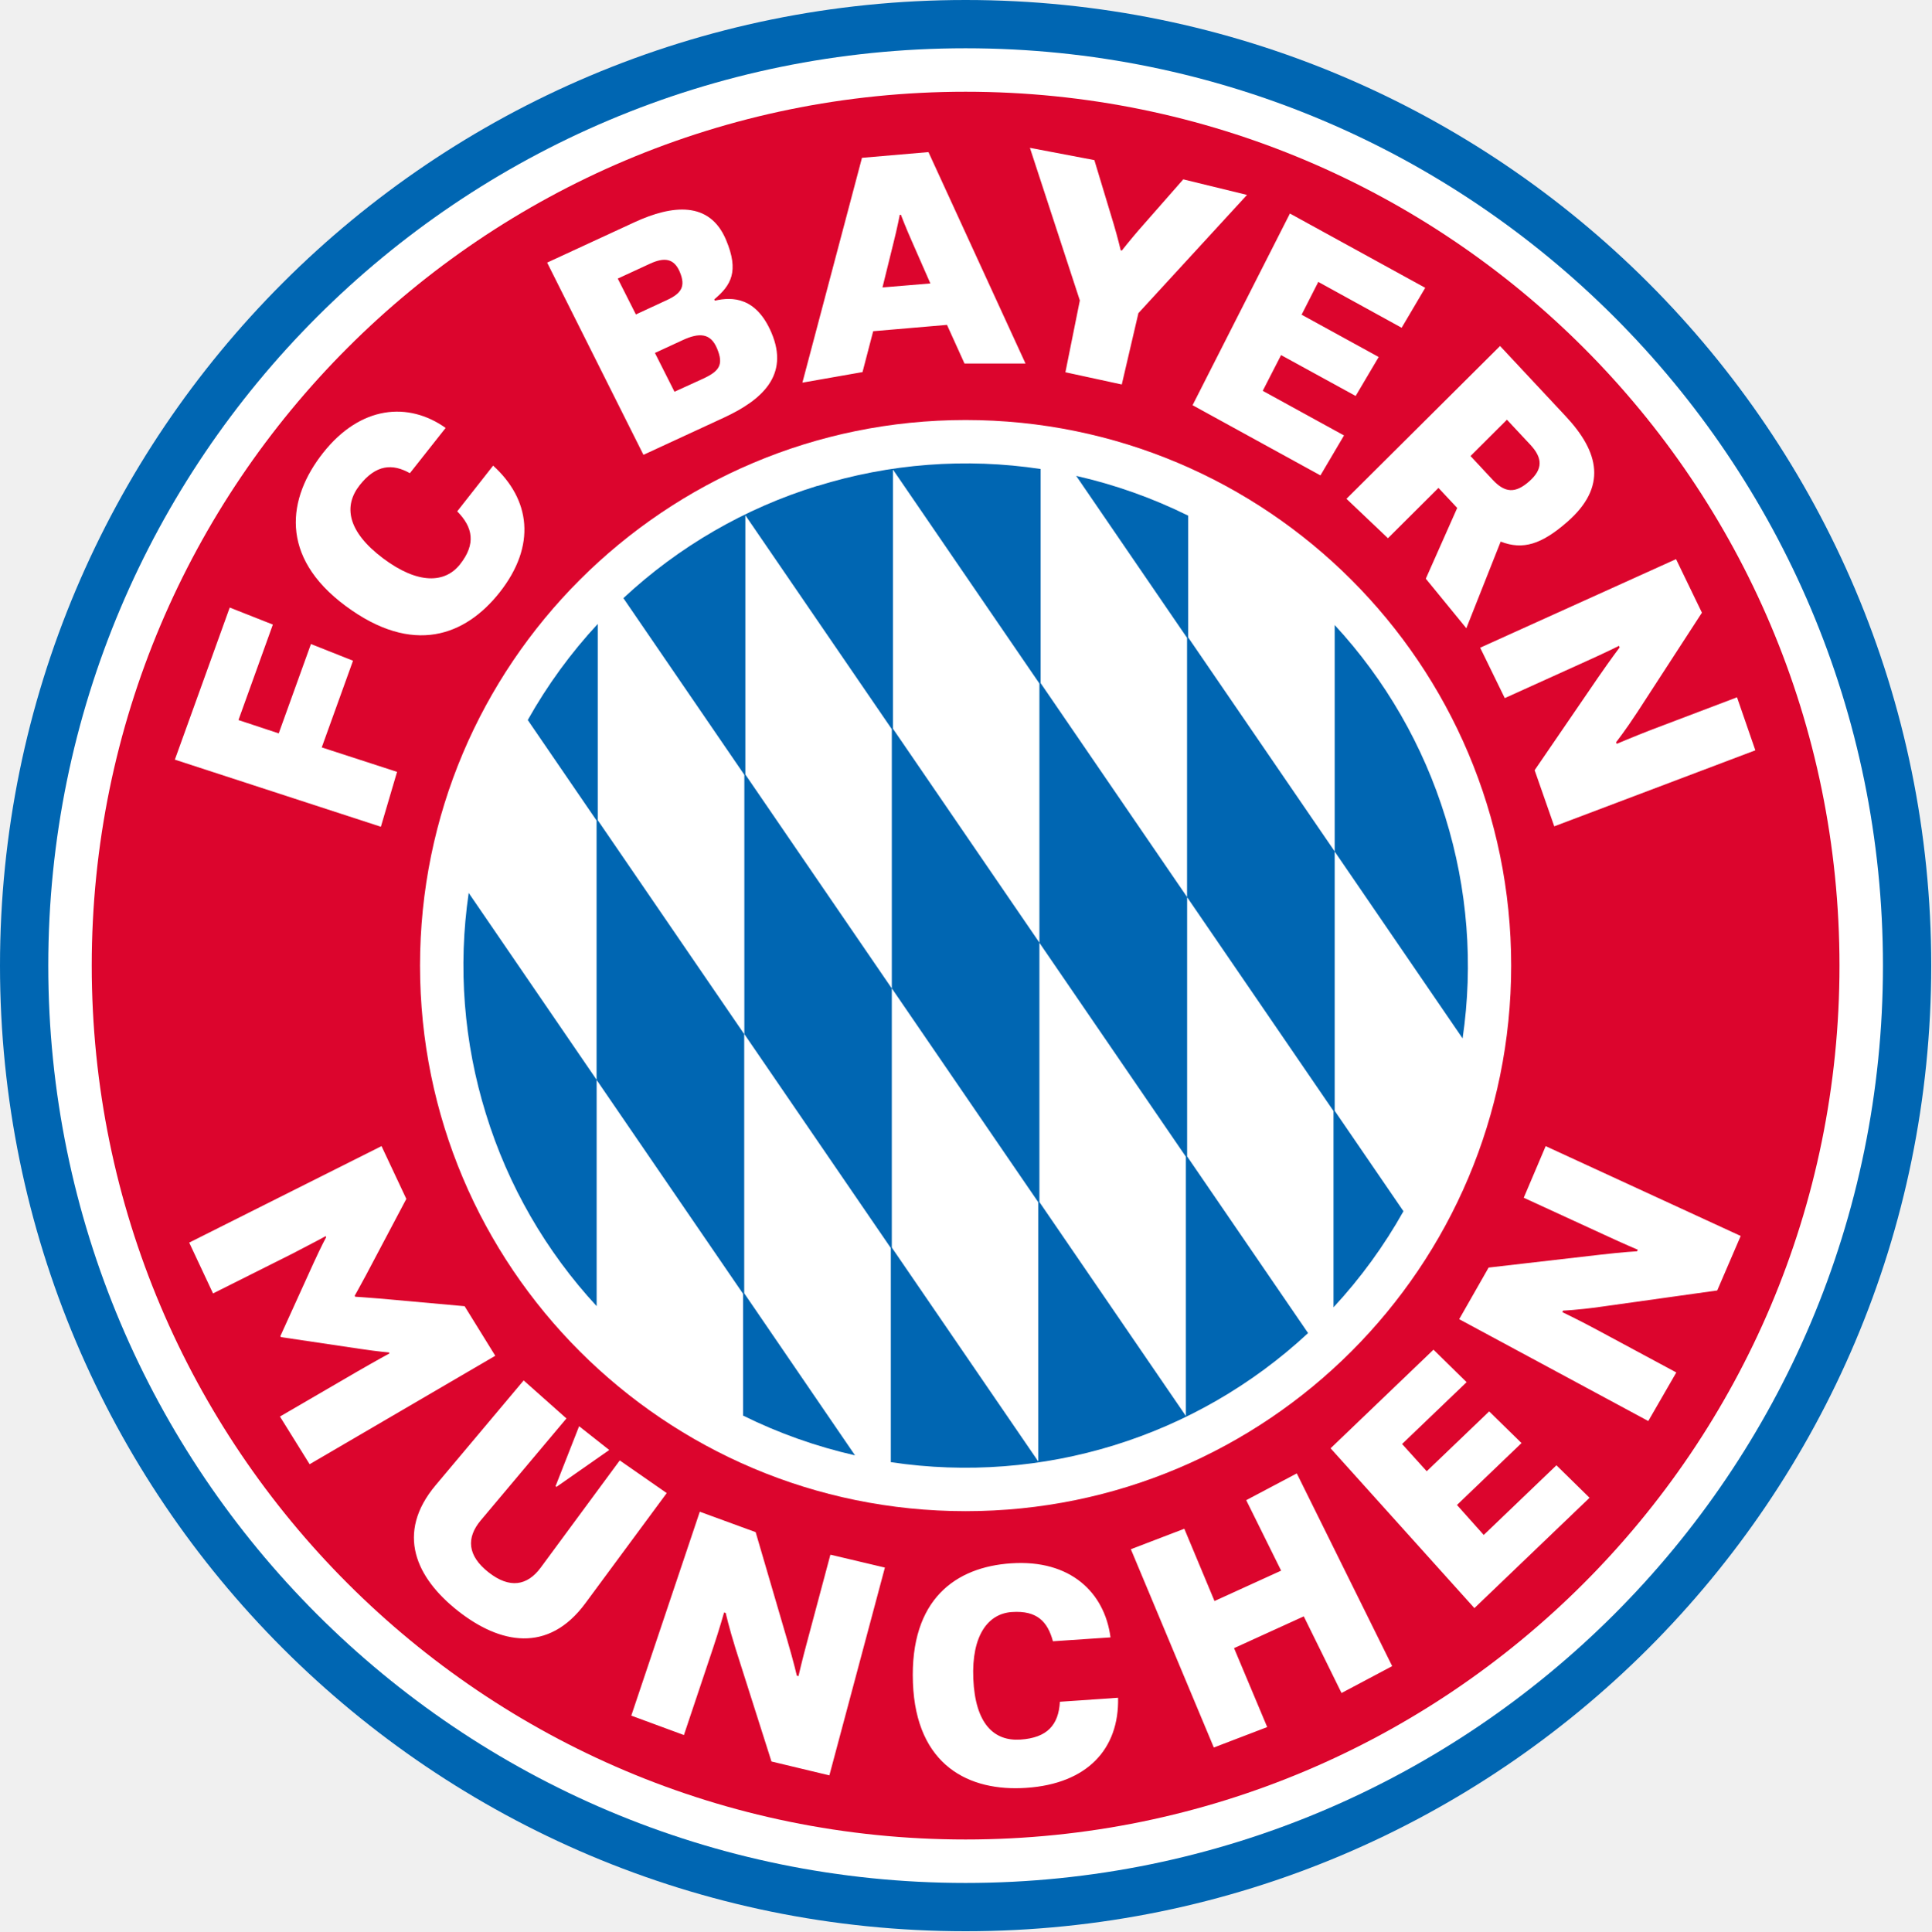
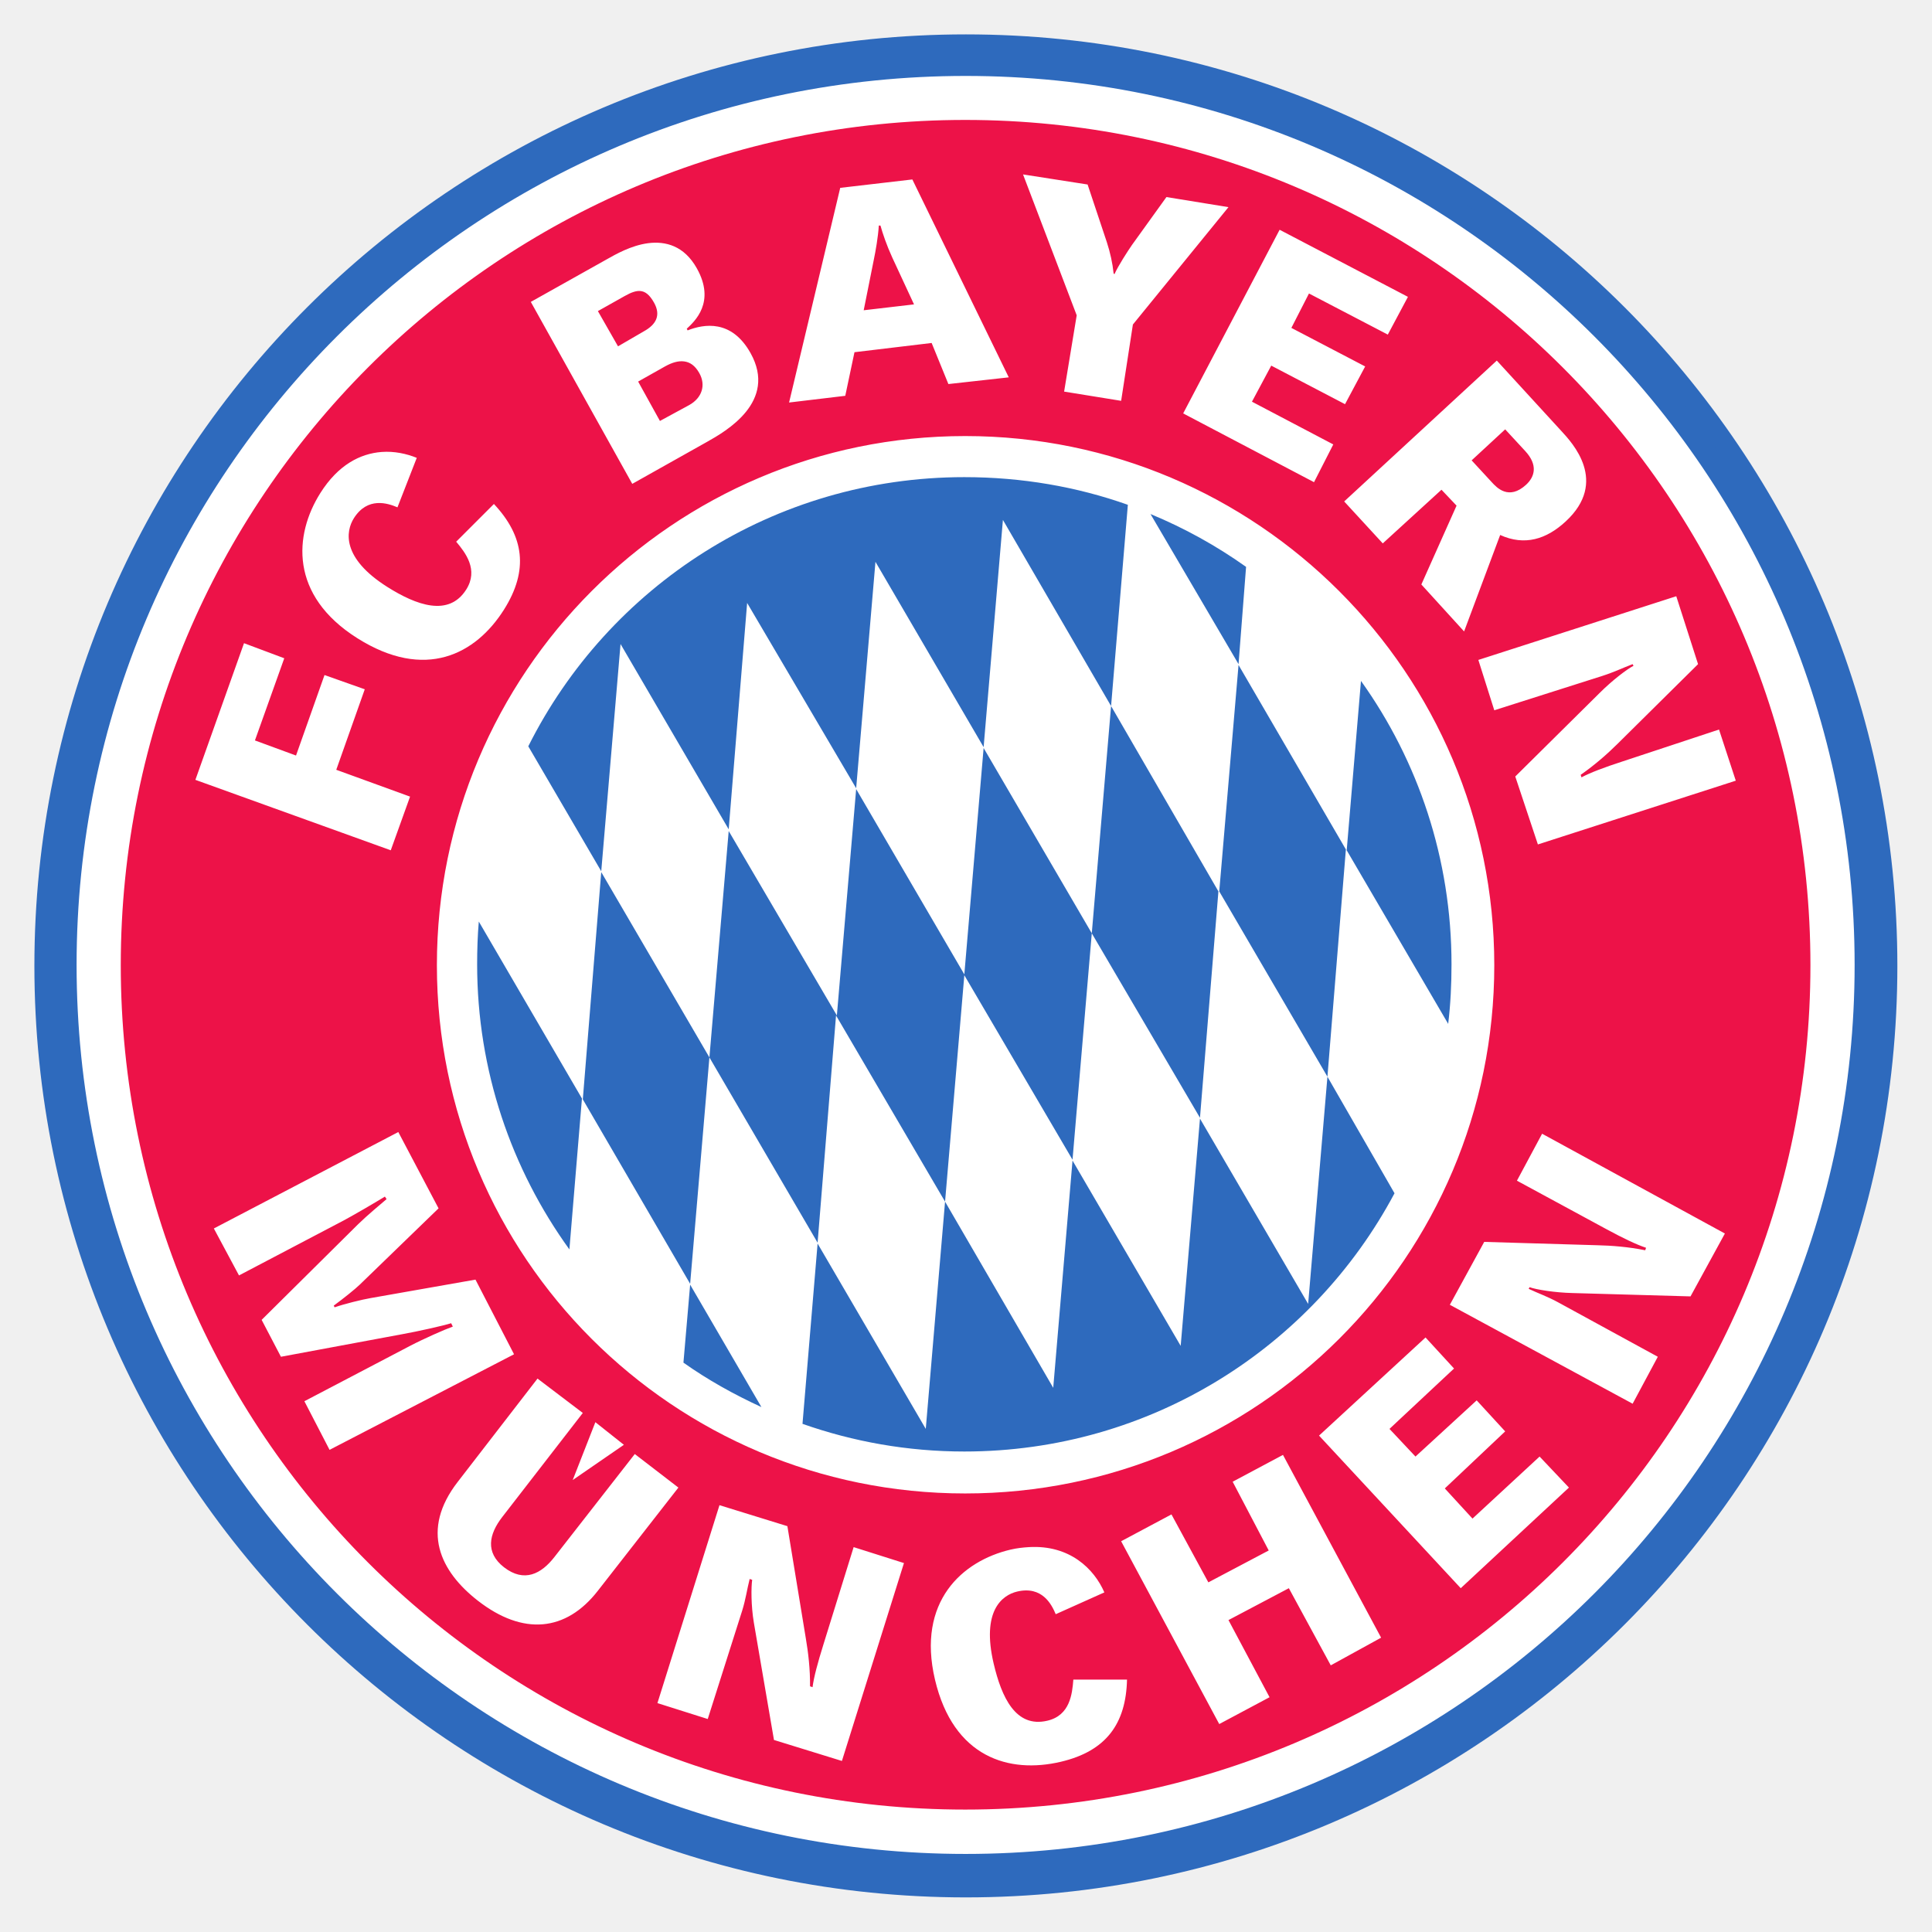
- <svg xmlns="http://www.w3.org/2000/svg" viewBox="0 0 566.93 566.93">
-   <defs>
-     <style>.cls-1{fill:none}.cls-2{fill:#0066b2}.cls-3{fill:#fff}.cls-4{fill:#dc052d}.cls-5{clip-path:url(#clip-path)}</style>
-     <clipPath id="clip-path">
-       <path class="cls-1" d="M136.03 136.03H430.9V430.9H136.03z" />
-     </clipPath>
-   </defs>
-   <g id="Ringe" stroke="none" fill="#ffffff" stroke-width="1px">
-     <path class="cls-2" d="M283.46 0C126.91 0 0 126.91 0 283.46s126.91 283.47 283.46 283.47S566.93 440 566.93 283.46 440 0 283.46 0z" stroke="none" fill="#0066b2" stroke-width="1px" />
-     <path class="cls-3" d="M283.46 14.17c-148.72 0-269.29 120.57-269.29 269.29s120.57 269.3 269.29 269.3 269.3-120.57 269.3-269.3S432.19 14.17 283.46 14.17z" stroke="none" fill="#ffffff" stroke-width="1px" />
-     <path class="cls-4" d="M283.46 26.93c-141.68 0-256.53 114.86-256.53 256.53S141.79 540 283.46 540 540 425.15 540 283.46 425.15 26.93 283.46 26.93zm0 416.69a160.16 160.16 0 1 1 160.16-160.16 160.15 160.15 0 0 1-160.16 160.16z" stroke="none" fill="#dc052d" stroke-width="1px" />
+ <svg xmlns="http://www.w3.org/2000/svg" version="1.0" width="768" height="768" viewBox="0 0 72 72" id="svg3890" style="display:inline">
+   <defs id="defs3892" />
+   <g transform="translate(1.281632,1.281632)" id="layer5" style="display:inline">
+     <path d="M 184.203,795.235 C 184.203,810.403 196.498,822.698 211.666,822.698 C 226.833,822.698 239.128,810.403 239.128,795.235 C 239.128,780.067 226.833,767.772 211.666,767.772 C 196.498,767.772 184.203,780.067 184.203,795.235 z" transform="matrix(1.25,0,0,-1.25,-229.8681,1028.758)" id="path4822" style="fill:#2e6abd;fill-opacity:1;stroke:#2e6abd;stroke-width:0.617;stroke-linecap:butt;stroke-linejoin:miter;stroke-miterlimit:4;stroke-dasharray:none;stroke-opacity:1;display:inline" />
+     <path d="M 342.168,532.326 C 342.168,514.2 356.863,499.505 374.991,499.505 C 393.118,499.505 407.812,514.2 407.812,532.326 C 407.812,550.453 393.118,565.148 374.991,565.148 C 356.863,565.148 342.168,550.453 342.168,532.326 z" transform="translate(-340.2863,-497.6478)" id="path4867" style="fill:#ffffff;fill-opacity:1;stroke:#ffffff;stroke-width:0.618;stroke-linecap:butt;stroke-linejoin:miter;stroke-miterlimit:4;stroke-dasharray:none;stroke-opacity:1;display:inline" />
+     <path d="M 34.688,3.188 C 17.293,3.188 3.219,17.294 3.219,34.688 C 3.219,52.084 17.292,66.156 34.688,66.156 C 52.083,66.156 66.187,52.084 66.188,34.688 C 66.188,17.294 52.082,3.188 34.688,3.188 z M 36.844,5.219 L 39.25,5.594 L 39.969,7.75 C 40.094,8.135 40.18,8.526 40.219,8.906 L 40.25,8.938 C 40.386,8.629 40.749,8.071 40.906,7.844 L 42.188,6.062 L 44.5,6.438 L 40.938,10.812 L 40.5,13.656 L 38.375,13.312 L 38.844,10.469 L 36.844,5.219 z M 32.719,5.406 L 36.312,12.781 L 34.062,13.031 L 33.438,11.5 L 30.562,11.844 L 30.219,13.469 L 28.125,13.719 L 30.031,5.719 L 32.719,5.406 z M 31.469,7.125 C 31.442,7.557 31.351,8.07 31.281,8.406 L 30.906,10.281 L 32.781,10.062 L 31.969,8.312 C 31.764,7.866 31.609,7.411 31.531,7.125 L 31.469,7.125 z M 46.406,7.281 L 51.188,9.781 L 50.438,11.188 L 47.5,9.656 L 46.844,10.938 L 49.594,12.375 L 48.844,13.781 L 46.094,12.344 L 45.375,13.688 L 48.406,15.281 L 47.688,16.688 L 42.812,14.125 L 46.406,7.281 z M 22.875,7.781 C 23.518,7.699 24.215,7.873 24.688,8.719 C 25.395,9.981 24.606,10.694 24.312,10.969 L 24.344,11.031 C 24.946,10.793 25.981,10.611 26.688,11.875 C 27.704,13.69 25.765,14.794 25.062,15.188 L 22.281,16.75 L 18.5,9.969 L 21.344,8.375 C 21.638,8.21 22.232,7.864 22.875,7.781 z M 22.562,9.562 C 22.495,9.559 22.422,9.57 22.344,9.594 C 22.239,9.625 22.128,9.678 22,9.75 L 21,10.312 L 21.75,11.625 L 22.719,11.062 C 23.185,10.803 23.348,10.457 23.094,10 C 22.929,9.706 22.766,9.572 22.562,9.562 z M 54.5,12.156 L 56.906,14.781 C 57.304,15.213 58.679,16.668 57.062,18.156 C 56.349,18.814 55.539,19.071 54.625,18.656 L 53.281,22.25 L 51.688,20.5 L 53,17.562 L 52.438,16.969 L 50.25,18.969 L 48.812,17.406 L 54.5,12.156 z M 24.219,12.188 C 24.01,12.159 23.776,12.221 23.5,12.375 L 22.5,12.938 L 23.312,14.406 L 24.406,13.812 C 24.881,13.546 25.031,13.071 24.781,12.625 C 24.619,12.336 24.428,12.216 24.219,12.188 z M 54.812,14.719 L 53.562,15.875 L 54.312,16.688 C 54.496,16.889 54.944,17.378 55.594,16.781 C 55.921,16.477 56.034,16.044 55.562,15.531 L 54.812,14.719 z M 34.688,14.969 C 45.566,14.969 54.406,23.809 54.406,34.688 C 54.406,45.568 45.566,54.375 34.688,54.375 C 23.809,54.375 15,45.568 15,34.688 C 15,23.809 23.809,14.969 34.688,14.969 z M 12.938,15.562 C 13.414,15.526 13.869,15.627 14.25,15.781 L 13.531,17.625 C 13.166,17.47 12.418,17.223 11.906,18.031 C 11.599,18.519 11.445,19.514 13.156,20.594 C 14.234,21.274 15.443,21.719 16.094,20.688 C 16.559,19.951 16.064,19.316 15.719,18.906 L 17.125,17.5 C 18.249,18.699 18.43,19.965 17.5,21.438 C 16.448,23.104 14.561,24.098 12.031,22.5 C 9.5,20.901 9.675,18.649 10.656,17.094 C 11.32,16.041 12.143,15.623 12.938,15.562 z M 61.188,20.938 L 62,23.469 L 59,26.438 C 58.627,26.809 58.148,27.23 57.625,27.594 L 57.656,27.688 C 57.978,27.515 58.504,27.316 59.188,27.094 L 62.781,25.906 L 63.406,27.812 L 56.031,30.188 L 55.188,27.656 L 58.344,24.531 C 58.802,24.075 59.349,23.656 59.594,23.531 L 59.562,23.469 C 59.185,23.612 58.873,23.766 58.438,23.906 L 54.406,25.188 L 53.812,23.312 L 61.188,20.938 z M 7.812,22.688 L 9.312,23.25 L 8.219,26.312 L 9.75,26.875 L 10.812,23.875 L 12.312,24.406 L 11.25,27.406 L 14,28.406 L 13.281,30.406 L 6,27.781 L 7.812,22.688 z M 13.562,40.906 L 15.062,43.75 L 12.125,46.594 C 11.963,46.752 11.512,47.115 11.156,47.375 L 11.188,47.438 C 11.54,47.314 12.215,47.148 12.531,47.094 L 16.438,46.406 L 17.875,49.188 L 11,52.75 L 10.062,50.938 L 14,48.875 C 14.511,48.608 15.303,48.259 15.594,48.156 L 15.531,48.031 C 15.236,48.124 14.293,48.335 13.719,48.438 L 9.188,49.281 L 8.469,47.906 L 12.062,44.344 C 12.411,44.003 12.904,43.595 13.125,43.406 L 13.062,43.312 C 12.811,43.466 11.935,43.99 11.375,44.281 L 7.625,46.25 L 6.688,44.5 L 13.562,40.906 z M 56.188,40.969 L 63,44.688 L 61.719,47.031 L 57.312,46.906 C 56.666,46.89 55.979,46.781 55.719,46.688 L 55.688,46.75 C 56.051,46.921 56.38,47.032 56.781,47.25 L 60.5,49.281 L 59.562,51.031 L 52.75,47.344 L 54.031,45 L 58.25,45.125 C 58.775,45.137 59.407,45.185 60.031,45.312 L 60.062,45.219 C 59.715,45.105 59.226,44.873 58.594,44.531 L 55.25,42.719 L 56.188,40.969 z M 51.844,48.562 L 52.906,49.719 L 50.5,51.969 L 51.469,53 L 53.75,50.906 L 54.812,52.062 L 52.562,54.188 L 53.594,55.312 L 56.094,53 L 57.188,54.156 L 53.156,57.906 L 47.875,52.219 L 51.844,48.562 z M 18.75,50.094 L 20.438,51.375 L 17.438,55.25 C 16.938,55.894 16.796,56.576 17.5,57.125 C 18.257,57.712 18.894,57.367 19.375,56.75 L 22.375,52.906 L 24,54.156 L 21,58 C 19.811,59.531 18.208,59.678 16.531,58.375 C 15.123,57.28 14.373,55.75 15.781,53.938 L 18.75,50.094 z M 20.906,51.719 L 21.969,52.562 L 20.062,53.875 L 20.906,51.719 z M 46.531,52.938 L 50.188,59.75 L 48.312,60.781 L 46.75,57.906 L 44.5,59.094 L 46.031,61.969 L 44.156,62.969 L 40.5,56.156 L 42.375,55.156 L 43.75,57.688 L 46,56.5 L 44.656,53.938 L 46.531,52.938 z M 25.531,54.812 L 28.062,55.594 L 28.75,59.781 C 28.839,60.3 28.913,60.925 28.906,61.562 L 29,61.594 C 29.045,61.231 29.192,60.685 29.406,60 L 30.531,56.375 L 32.406,56.969 L 30.094,64.344 L 27.562,63.562 L 26.812,59.188 C 26.705,58.55 26.71,57.867 26.75,57.594 L 26.656,57.562 C 26.556,57.954 26.511,58.315 26.375,58.75 L 25.094,62.781 L 23.219,62.188 L 25.531,54.812 z M 37.062,56.375 C 38.583,56.285 39.492,57.183 39.875,58.062 L 38.062,58.875 C 37.909,58.509 37.557,57.812 36.625,58.031 C 36.065,58.164 35.288,58.749 35.75,60.719 C 36.042,61.958 36.564,63.124 37.75,62.844 C 38.597,62.646 38.676,61.847 38.719,61.312 L 40.719,61.312 C 40.68,62.953 39.945,63.977 38.25,64.375 C 36.332,64.826 34.248,64.222 33.562,61.312 C 32.877,58.399 34.585,56.89 36.375,56.469 C 36.617,56.412 36.845,56.388 37.062,56.375 z" id="path3794" style="fill:#ed1248;fill-opacity:1;fill-rule:nonzero;stroke:none;display:inline" />
+     <path d="M 34.656,16.5 C 27.545,16.5 21.387,20.578 18.406,26.531 L 21.125,31.188 L 21.844,22.719 L 25.875,29.625 L 26.562,21.188 L 30.625,28.094 L 31.344,19.656 L 35.375,26.562 L 36.094,18.094 L 40.125,25.031 L 40.75,17.531 C 38.846,16.855 36.792,16.5 34.656,16.5 z M 40.125,25.031 L 39.406,33.5 L 43.438,40.375 L 44.125,31.938 L 40.125,25.031 z M 39.406,33.5 L 35.375,26.594 L 34.656,35.031 L 30.625,28.125 L 29.906,36.562 L 25.875,29.688 L 25.156,38.125 L 29.188,45.031 L 29.875,36.562 L 33.938,43.5 L 34.656,35.062 L 38.688,41.938 L 39.406,33.5 z M 33.938,43.5 L 33.219,51.969 L 29.188,45.062 L 28.625,51.781 C 30.515,52.446 32.539,52.812 34.656,52.812 C 41.606,52.812 47.636,48.921 50.688,43.188 L 48.188,38.844 L 47.469,47.312 L 43.438,40.406 L 42.719,48.875 L 38.688,41.969 L 37.969,50.438 L 33.938,43.5 z M 48.188,38.844 L 48.875,30.375 L 44.875,23.5 L 44.156,31.938 L 48.188,38.844 z M 25.156,38.125 L 21.125,31.219 L 20.438,39.688 L 24.438,46.562 L 25.156,38.125 z M 41.594,17.875 L 44.875,23.469 L 45.156,19.844 C 44.051,19.059 42.864,18.4 41.594,17.875 z M 49.438,24.094 L 48.906,30.406 L 52.688,36.875 C 52.776,36.146 52.812,35.407 52.812,34.656 C 52.813,30.72 51.565,27.069 49.438,24.094 z M 16.562,33.062 C 16.517,33.584 16.5,34.123 16.5,34.656 C 16.5,38.619 17.782,42.296 19.938,45.281 L 20.406,39.656 L 16.562,33.062 z M 24.438,46.594 L 24.188,49.5 C 25.097,50.143 26.071,50.686 27.094,51.156 L 24.438,46.594 z" id="path5000" style="fill:#2e6abd;fill-opacity:1;fill-rule:nonzero;stroke:none;display:inline" />
  </g>
-   <path class="cls-5 cls-2" d="M142.65 327a146.77 146.77 0 0 0 32.5 56.43V317l-37.56-54.87a146.84 146.84 0 0 0 5.06 64.87m75.82 52.65v-76.07l-43-62.81v-57.61a147.82 147.82 0 0 0-20.54 28.21l20.2 29.51V317l43 62.8v35.76A148 148 0 0 0 251 427.23zm43.33-89.52l43 62.8v76.11l-43-62.81v-76.06l-43-62.81v-76.11l43 62.8zm43.33-13.41l-43-62.81v-76.07l43 62.81v76.11l43 62.81v76.11l-43-62.81zm-65.24-134.07A146.81 146.81 0 0 0 183 175.59l35.51 51.87v76.11l43 62.8v62.86A147.7 147.7 0 0 0 384 391.34l-35.51-51.87v-76.12l-43-62.81v-62.86a146.81 146.81 0 0 0-65.58 5m151.9 183.4v-76.14l-43-62.81v-35.75a147.86 147.86 0 0 0-32.88-11.68l32.54 47.54v76.11l43 62.81v57.61a147.83 147.83 0 0 0 20.53-28.2zm32.49-86.17a146.84 146.84 0 0 0-32.49-56.43v66.49l37.55 54.86a146.8 146.8 0 0 0-5.06-64.92" id="Rapport" stroke="none" fill="#0066b2" stroke-width="1px" />
-   <path class="cls-3" d="M112 336.45l7.28 15.5-11.84 22.38c-1.78 3.33-3.32 6.05-3.32 6.05l.16.29s3.13.19 6.89.51l25.22 2.27 9 14.55-54.5 31.84-8.71-14L105 402.56c5.32-3.08 9.33-5.25 9.33-5.25l-.16-.29s-2.75-.2-8.5-1.05l-23.21-3.45-.16-.29 9.7-21.35c2.42-5.28 3.75-7.7 3.75-7.7l-.16-.29s-4 2.18-9.49 5L62.54 379.7l-7-14.92zm41.72 68.79l12.56 11.16-25.22 30c-4.14 5-3.93 10.22 2.33 15.15s11.4 3.91 15.28-1.28l23.26-31.55 13.79 9.59-23.88 32.34c-10.95 14.84-25.13 11.91-37.39 2.26S116 450.16 127.88 436zm25.13 20.42l-15.5 10.83-.26-.21 6.91-17.6zm26.58 18.12l16.4 6 9.27 31.66c2 6.85 2.82 10.47 2.82 10.47l.48.14s1.07-4.71 2.64-10.47l6.73-25.19 16 3.79-16.3 61-17-4.08-10.53-33.1c-2-6.43-2.9-10.5-2.9-10.5l-.48-.14s-1.41 5-3.19 10.31l-8.6 25.67-15.45-5.7zm122.79 54.61c.35 15-9 25.24-26.91 26.45C284.58 526 268.92 518.38 268 494c-.93-24.73 12.76-34 28.82-35.07 17.39-1.18 27.45 8.54 29.18 21.74l-16.9 1.14c-1.55-5.72-4.61-9.09-12.06-8.58-7 .47-11.85 6.88-11.32 19.57.57 13.27 6.07 18.39 13.86 17.87s11.19-4.25 11.56-11.1zm3.78-43.61l15.67-6 8.86 21.22 19.56-8.92-10.25-20.69 14.85-7.86 28 56.58-14.87 7.89-11.08-22.5-20.47 9.33L372 507l-15.67 6L332 454.85zm58.61-29.62l30.21-28.95 9.72 9.54-18.94 18.15 7.23 8 18.34-17.57 9.49 9.3-18.95 18.17 7.86 8.8 21.34-20.45 9.72 9.54-33.8 32.39zm37.75-37.9l8.64-15.15 32.78-3.78c7.09-.82 10.8-1 10.8-1l.22-.45s-4.43-1.88-9.8-4.38l-23.69-10.89 6.44-15.15L511 362.83l-6.89 16-34.41 4.82c-6.68.94-10.84 1.09-10.84 1.09l-.22.45s4.64 2.22 9.62 4.89l23.84 12.82-8.23 14.26zM67.44 178.35l12.66 5L70 211.38l11.82 3.91 9.46-26.23 12.35 4.9-9.18 25.45 22.11 7.18-4.75 16.11L51.33 223zm77.32-41.66c10.91 9.89 12.79 23.44 1.89 37.24-10 12.63-25.34 18.69-45.21 3.94-19.61-14.54-17-31.74-6.62-44.9 11-13.94 25.05-15.11 36-7.35l-10.5 13.29c-5.12-2.88-9.93-2.56-14.72 3.5s-3.73 13.56 6.9 21.53c10.17 7.61 18.11 7.33 22.54 1.73 4.73-6 3.81-10.85-.82-15.56zm41.48-71.44c11.15-5.15 22.07-6.27 26.88 5.13 3.95 9.33 1.44 13.41-3.43 17.5l.17.38c5.2-1.21 12.17-1 16.61 9.42 5.33 12.53-2.84 19.78-14 24.94l-23.58 10.9-28.27-56.43zm9.47 22.87c4.37-2 5.62-4.06 3.86-8.27-1.7-4.06-4.58-4.37-8.8-2.42l-9.42 4.35 5.32 10.53zm10.66 23.06c4.82-2.23 6.14-4.12 4.1-8.94-1.9-4.51-5.24-4.62-10.07-2.39l-8.14 3.76L198 115zm94.68-4.46h-17.91L278 95.37l-21.67 1.86-3.13 12-17.65 3.1 17.49-66 19.52-1.68zm-27.93-23.51l-5.39-12.28c-1.86-4.17-3.26-7.88-3.26-7.88h-.33s-.75 3.9-1.87 8.33l-3.21 13zM317 88.2l-14.66-44.8 18.92 3.6L327 66c1.08 3.63 2 7.49 2 7.49l.32.07s2.46-3.12 4.95-6l13.09-14.91 18.71 4.57-31.88 34.71-4.88 20.94-16.55-3.59zm61.67-25.52l39.72 21.81-6.92 11.73L387 82.76l-4.9 9.62 22.63 12.42-6.76 11.44-21.9-12-5.38 10.49 23.86 13.1-6.92 11.73-37.54-20.61zm61.69 38.89l19.27 20.62c9.86 10.55 12.22 20.73.48 31-7.5 6.56-13 8.37-19.57 5.8l-10.08 25.44-11.9-14.55 9.22-20.77-5.5-5.88L407.45 158l-12.18-11.57zm-8.67 32.3l6.52 7c3.63 3.88 6.68 4 10.73.42s3.93-6.85.3-10.74l-6.86-7.34zm24.58 108.71l-5.76-16.48 18.63-27.22c4-5.78 6.32-8.82 6.32-8.82l-.19-.46s-4.32 2.15-9.78 4.59l-23.75 10.75-7.22-14.8 57.5-26 7.6 15.72L480.7 209c-3.63 5.55-6.28 8.9-6.28 8.9l.19.46s4.72-2 10-4.06l25.31-9.6 5.38 15.56z" id="Schrift" stroke="none" fill="#ffffff" stroke-width="1px" />
</svg>
